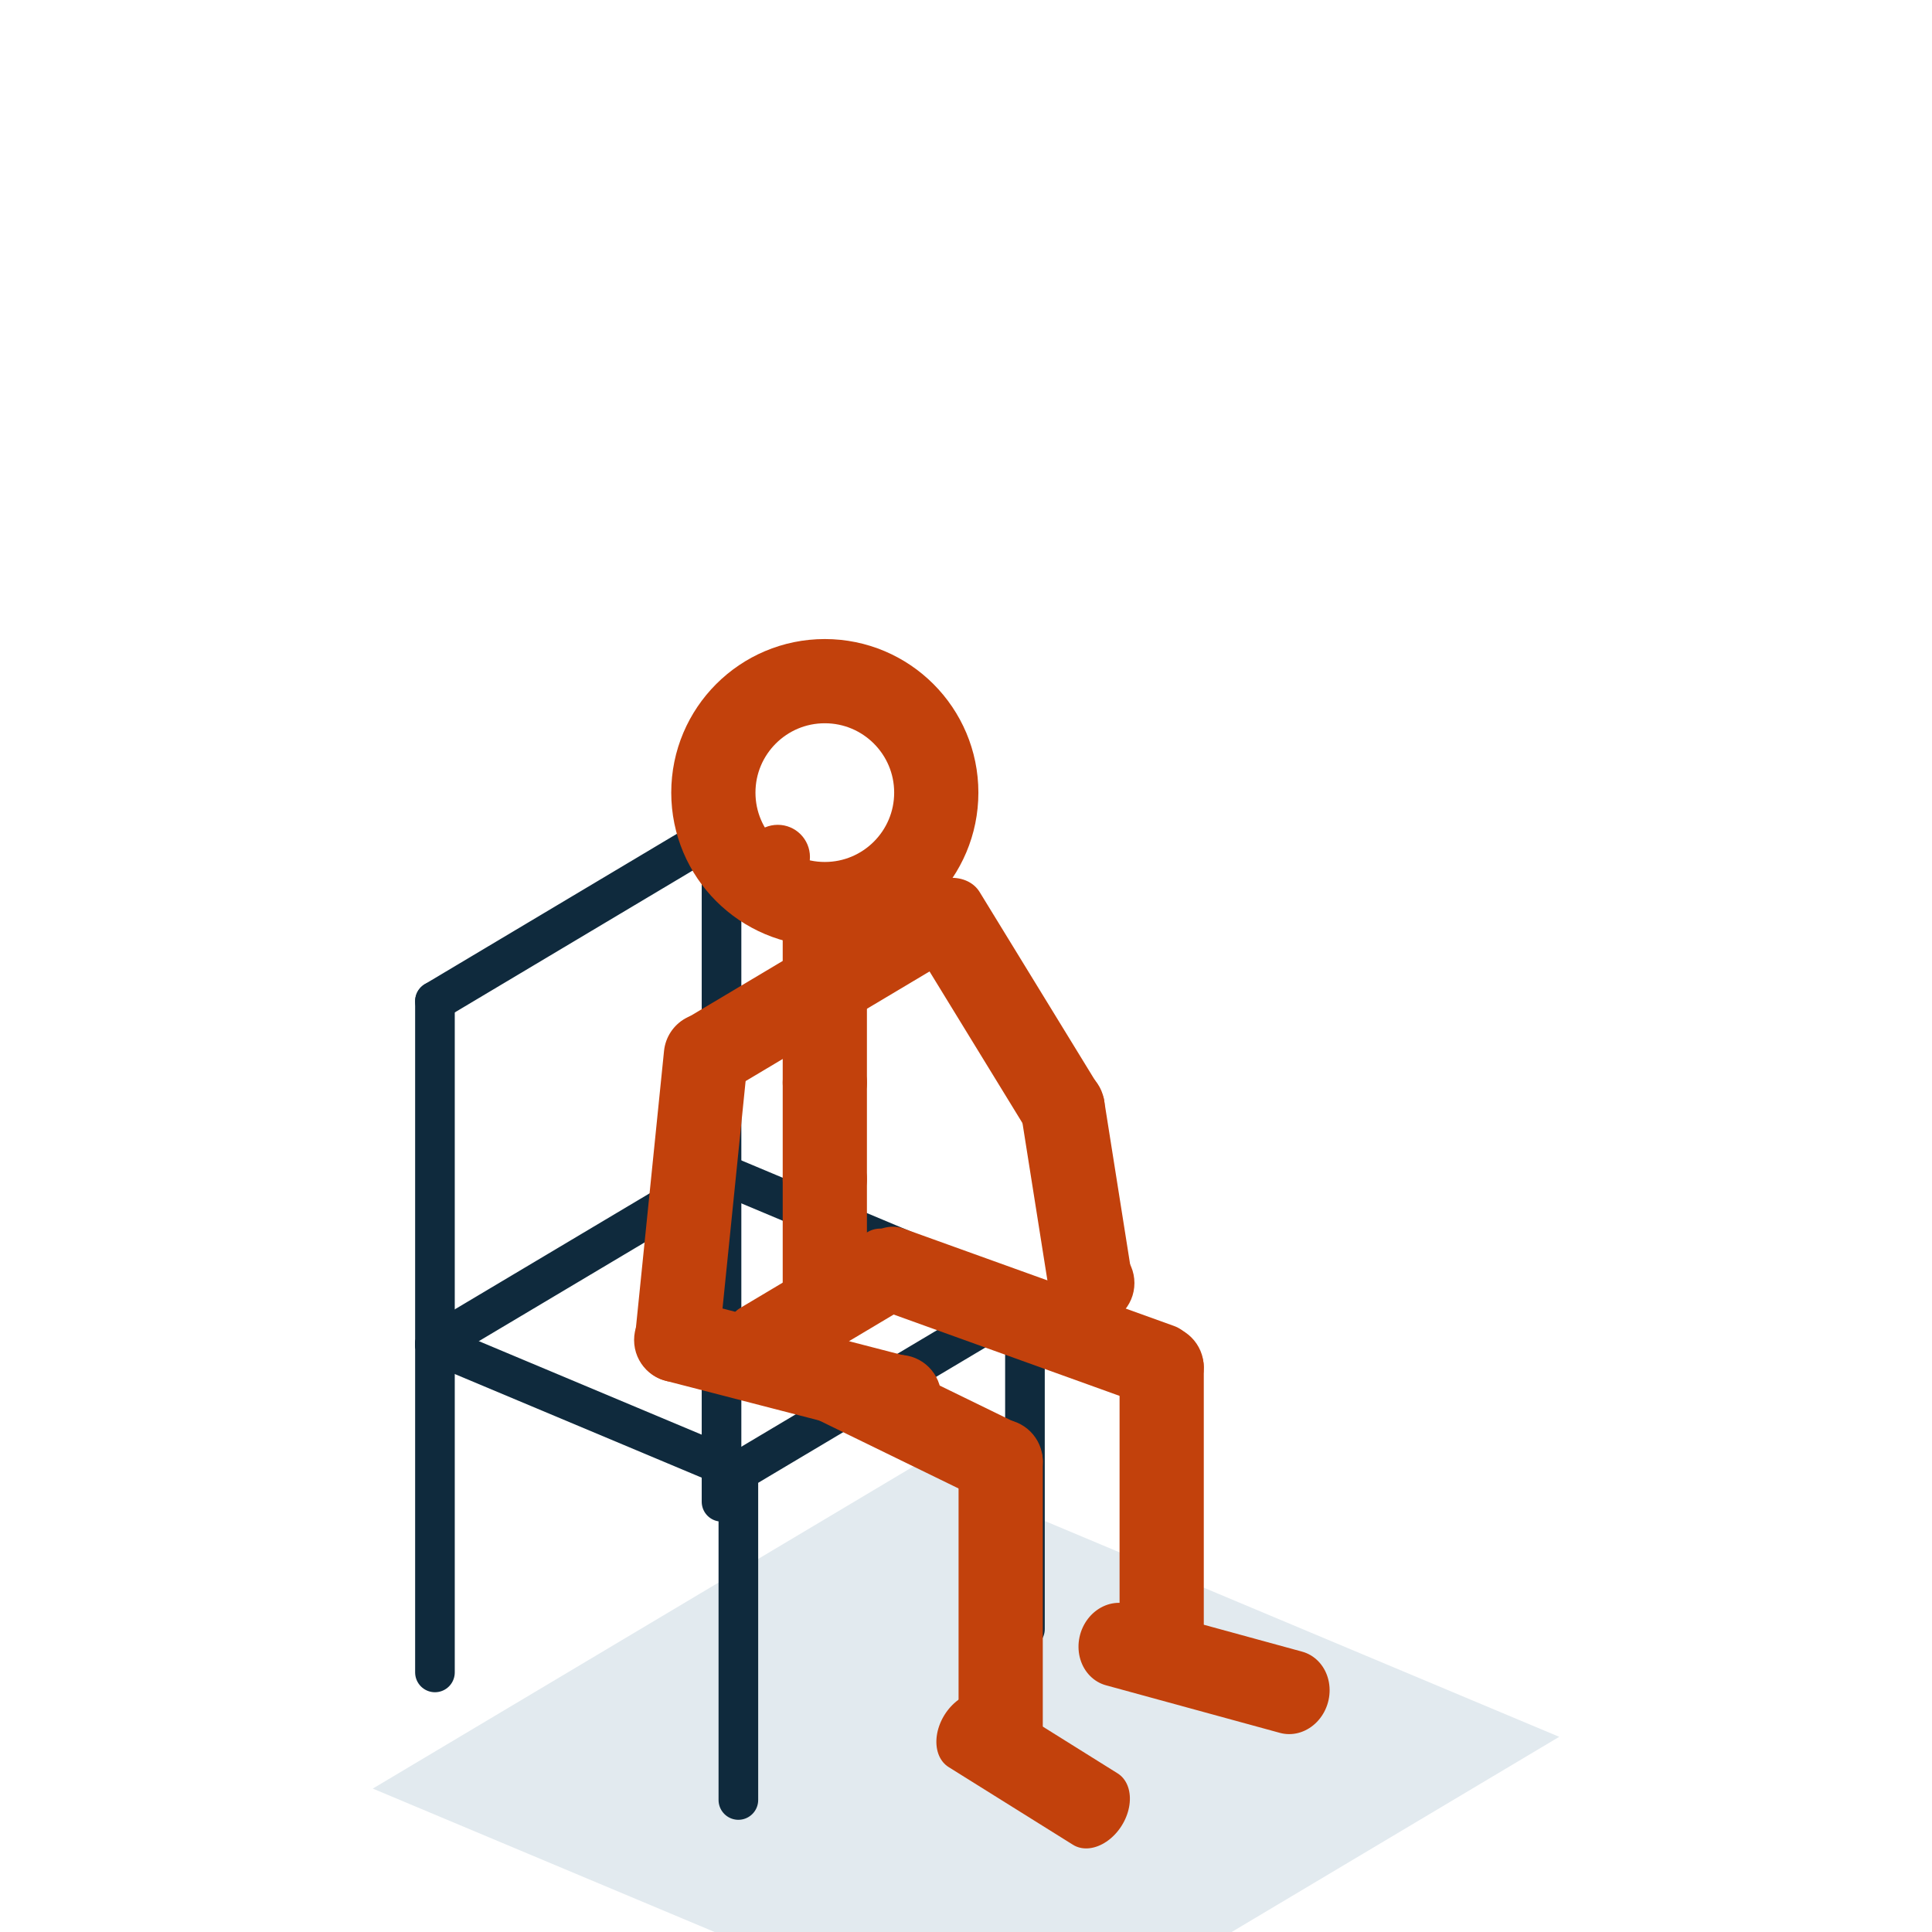
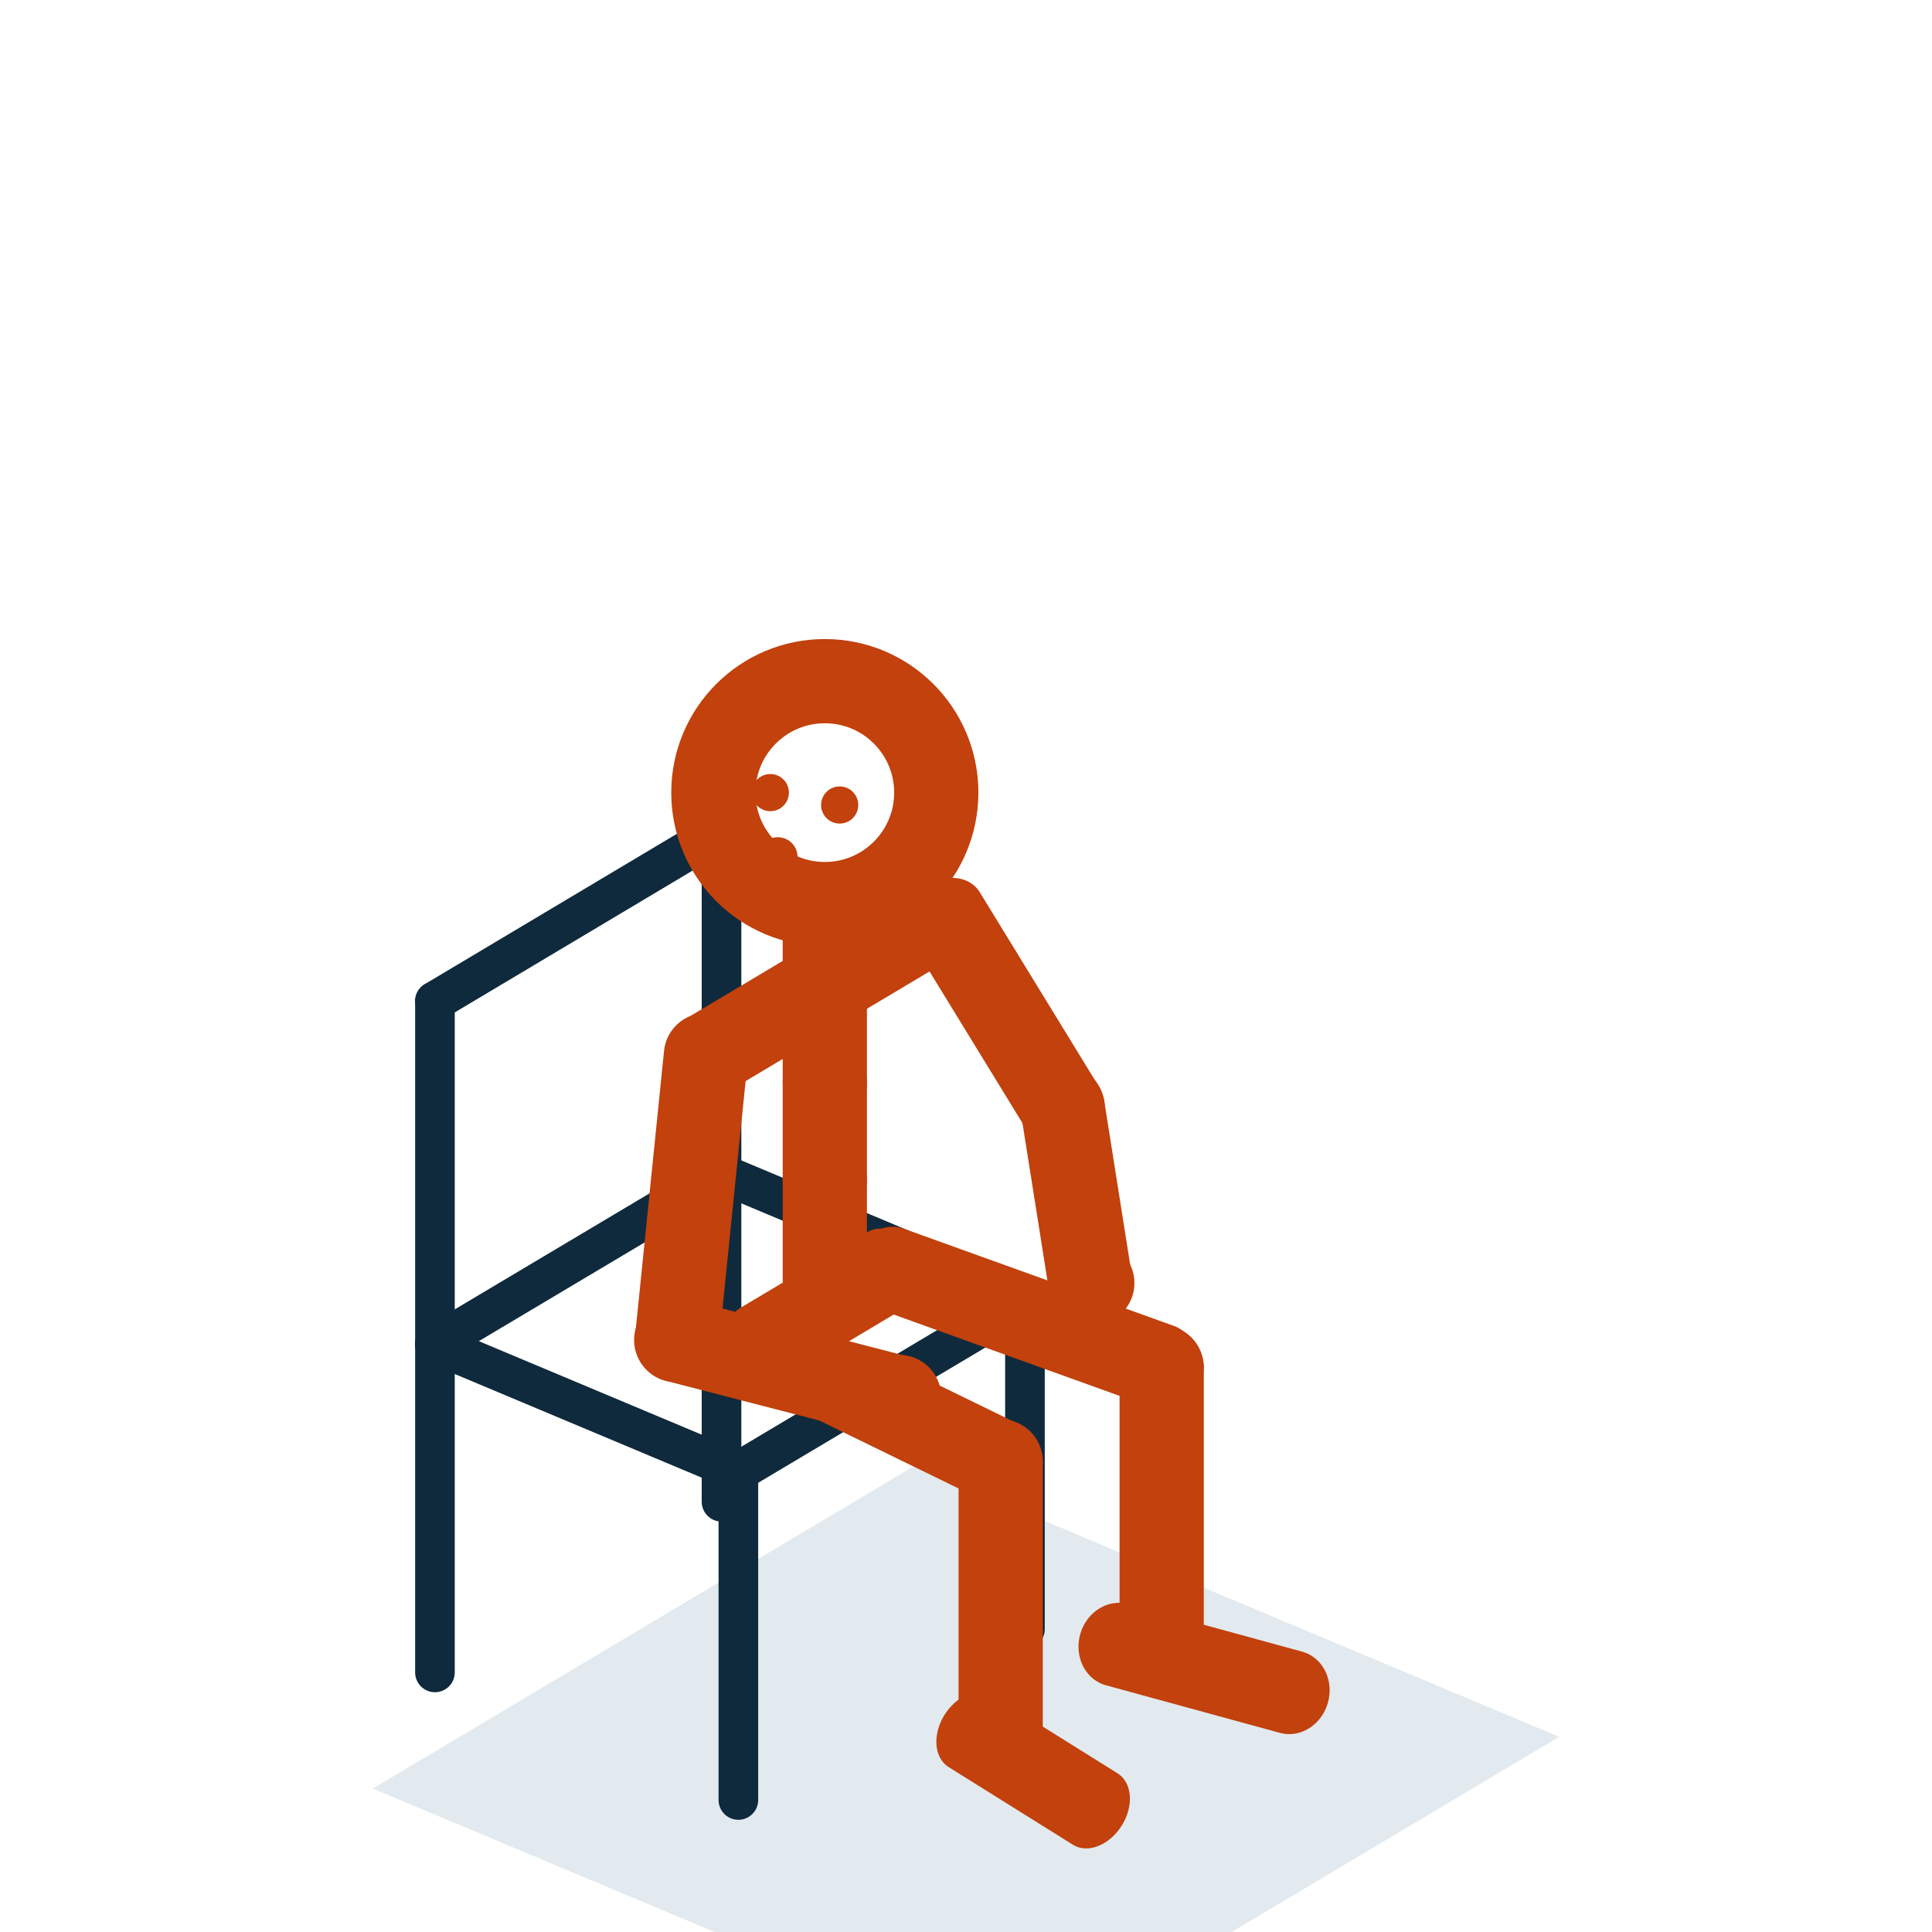
<svg xmlns="http://www.w3.org/2000/svg" class="ex ex-rotacion-cervical-iso" width="64" height="64" viewBox="-7 -15 78 78" fill="none" stroke="#C2410C" stroke-width="3.4" stroke-linecap="round" stroke-linejoin="round" role="img" aria-label="Rotación cervical — vista isométrica">
  <style>
.ex-rotacion-cervical-iso *{transform-box:view-box;transform-origin:0 0}
.ex-rotacion-cervical-iso .k-elbow-l{transform:translate(35.9px,29.7px)}
.ex-rotacion-cervical-iso .k-foot-l{transform:translate(38.1px,51.4px) rotate(-74.7deg) scaleY(0.91)}
.ex-rotacion-cervical-iso .k-fore-l{transform:translate(35.9px,29.7px) rotate(-9deg) scaleY(0.75)}
.ex-rotacion-cervical-iso .k-upper-l{transform:translate(31.1px,21.9px) rotate(-31.5deg) scaleY(0.8)}
.ex-rotacion-cervical-iso .k-pelvis{transform:translate(28.9px,36.2px) rotate(59.2deg) scaleY(0.75)}
.ex-rotacion-cervical-iso .k-thigh-l{transform:translate(28.9px,36.2px) rotate(-70.2deg) scaleY(0.86)}
.ex-rotacion-cervical-iso .k-shin-l{transform:translate(39.9px,40.2px) rotate(0deg) scaleY(0.87)}
.ex-rotacion-cervical-iso .k-spine0{transform:translate(26.3px,32.6px) rotate(0deg) scaleY(0.87)}
.ex-rotacion-cervical-iso .k-hand-l{transform:translate(37.1px,36.8px)}
.ex-rotacion-cervical-iso .k-spine1{transform:translate(26.3px,28.7px) rotate(0deg) scaleY(0.87)}
.ex-rotacion-cervical-iso .k-knee-l{transform:translate(39.9px,40.2px)}
.ex-rotacion-cervical-iso .k-foot-r{transform:translate(32.2px,54.9px) rotate(-58deg) scaleY(0.74)}
.ex-rotacion-cervical-iso .k-spine2{transform:translate(26.3px,24.8px) rotate(0deg) scaleY(0.87)}
.ex-rotacion-cervical-iso .k-thigh-r{transform:translate(23.7px,39.3px) rotate(-64deg) scaleY(0.8)}
.ex-rotacion-cervical-iso .k-shin-r{transform:translate(33.4px,44px) rotate(0deg) scaleY(0.87)}
.ex-rotacion-cervical-iso .k-shoulders{transform:translate(31.1px,21.9px) rotate(59.2deg) scaleY(0.75)}
.ex-rotacion-cervical-iso .k-neck{transform:translate(26.3px,21.3px) rotate(0deg) scaleY(0.87)}
.ex-rotacion-cervical-iso .k-hand-r{transform:translate(29.3px,41.4px)}
.ex-rotacion-cervical-iso .k-fore-r{transform:translate(20.3px,39.1px) rotate(-75.5deg) scaleY(0.98)}
.ex-rotacion-cervical-iso .k-knee-r{transform:translate(33.4px,44px)}
.ex-rotacion-cervical-iso .k-elbow-r{transform:translate(20.3px,39.1px)}
.ex-rotacion-cervical-iso .k-upper-r{transform:translate(21.5px,27.6px) rotate(5.8deg)}
.ex-rotacion-cervical-iso .k-head{transform:translate(26.3px,17px)}
+ .ex-rotacion-cervical-iso .k-eyeL{transform:translate(26.9px,17.5px);animation:rotacion-cervical-iso-eyeL 7s linear infinite}
+ @keyframes rotacion-cervical-iso-eyeL{0%{transform:translate(29px,16.4px)}7.14%{transform:translate(29px,16.4px)}8.57%{transform:translate(29px,16.5px)}10%{transform:translate(28.9px,16.7px)}11.43%{transform:translate(28.6px,16.9px)}12.86%{transform:translate(28.3px,17.1px)}14.29%{transform:translate(28px,17.3px)}15.71%{transform:translate(27.6px,17.4px)}17.14%{transform:translate(27.3px,17.5px)}18.57%{transform:translate(27px,17.5px)}20%{transform:translate(26.9px,17.5px)}34.29%{transform:translate(26.9px,17.5px)}35.71%{transform:translate(27px,17.5px)}37.14%{transform:translate(27.3px,17.5px)}38.57%{transform:translate(27.6px,17.4px)}40%{transform:translate(28px,17.3px)}41.43%{transform:translate(28.3px,17.1px)}42.86%{transform:translate(28.6px,16.9px)}44.29%{transform:translate(28.9px,16.7px)}45.71%{transform:translate(29px,16.5px)}47.14%{transform:translate(29px,16.4px)}54.29%{transform:translate(29px,16.4px)}55.71%{transform:translate(29px,16.3px)}57.14%{transform:translate(29px,16.3px)}58.57%{transform:translate(29px,16.2px)}60%{transform:translate(29px,16px)}61.43%{transform:translate(28.9px,15.8px)}62.86%{transform:translate(28.7px,15.5px)}64.29%{transform:translate(28.4px,15.3px)}65.71%{transform:translate(28.1px,15.2px)}67.14%{transform:translate(27.8px,15.1px)}68.57%{transform:translate(27.6px,15px)}70%{transform:translate(27.6px,15px)}71.43%{transform:translate(27.5px,15px)}82.86%{transform:translate(27.5px,15px)}84.29%{transform:translate(27.6px,15px)}85.71%{transform:translate(27.6px,15px)}87.14%{transform:translate(27.8px,15.1px)}88.57%{transform:translate(28.1px,15.2px)}90%{transform:translate(28.4px,15.3px)}91.43%{transform:translate(28.7px,15.5px)}92.86%{transform:translate(28.9px,15.8px)}94.29%{transform:translate(29px,16px)}95.71%{transform:translate(29px,16.2px)}97.14%{transform:translate(29px,16.3px)}98.57%{transform:translate(29px,16.3px)}100%{transform:translate(29px,16.4px)}}
+ .ex-rotacion-cervical-iso .k-eyeR{transform:translate(24.1px,17px);animation:rotacion-cervical-iso-eyeR 7s linear infinite}
+ @keyframes rotacion-cervical-iso-eyeR{0%{transform:translate(27.1px,17.5px)}5.71%{transform:translate(27.1px,17.5px)}7.14%{transform:translate(27px,17.5px)}8.57%{transform:translate(26.8px,17.5px)}10%{transform:translate(26.4px,17.6px)}11.43%{transform:translate(25.9px,17.5px)}12.86%{transform:translate(25.4px,17.5px)}14.29%{transform:translate(25px,17.4px)}15.71%{transform:translate(24.6px,17.3px)}17.14%{transform:translate(24.3px,17.1px)}18.57%{transform:translate(24.2px,17.1px)}20%{transform:translate(24.1px,17px)}34.29%{transform:translate(24.1px,17px)}35.71%{transform:translate(24.2px,17.1px)}37.14%{transform:translate(24.3px,17.1px)}38.57%{transform:translate(24.6px,17.3px)}40%{transform:translate(25px,17.4px)}41.43%{transform:translate(25.4px,17.5px)}42.86%{transform:translate(25.9px,17.5px)}44.29%{transform:translate(26.4px,17.6px)}45.71%{transform:translate(26.8px,17.5px)}47.14%{transform:translate(27px,17.5px)}48.57%{transform:translate(27.1px,17.5px)}55.71%{transform:translate(27.1px,17.5px)}57.14%{transform:translate(27.2px,17.5px)}58.57%{transform:translate(27.4px,17.4px)}60%{transform:translate(27.7px,17.4px)}61.43%{transform:translate(28.1px,17.2px)}62.86%{transform:translate(28.5px,17px)}64.29%{transform:translate(28.7px,16.8px)}65.71%{transform:translate(28.9px,16.6px)}67.14%{transform:translate(29px,16.4px)}68.57%{transform:translate(29px,16.3px)}85.71%{transform:translate(29px,16.3px)}87.14%{transform:translate(29px,16.4px)}88.57%{transform:translate(28.9px,16.6px)}90%{transform:translate(28.7px,16.8px)}91.43%{transform:translate(28.5px,17px)}92.86%{transform:translate(28.1px,17.2px)}94.29%{transform:translate(27.7px,17.4px)}95.71%{transform:translate(27.4px,17.4px)}97.14%{transform:translate(27.2px,17.5px)}98.57%{transform:translate(27.1px,17.5px)}100%{transform:translate(27.1px,17.5px)}}
.ex-rotacion-cervical-iso .k-face{transform:translate(24.4px,19.6px);animation:rotacion-cervical-iso-face 7s linear infinite}
@keyframes rotacion-cervical-iso-face{0%{transform:translate(30.6px,18.8px)}5.71%{transform:translate(30.6px,18.8px)}7.14%{transform:translate(30.4px,18.9px)}8.57%{transform:translate(30.1px,19px)}10%{transform:translate(29.5px,19.3px)}11.43%{transform:translate(28.7px,19.5px)}12.86%{transform:translate(27.7px,19.7px)}14.29%{transform:translate(26.7px,19.8px)}15.71%{transform:translate(25.8px,19.8px)}17.14%{transform:translate(25.1px,19.7px)}18.57%{transform:translate(24.6px,19.6px)}20%{transform:translate(24.4px,19.6px)}34.29%{transform:translate(24.4px,19.6px)}35.71%{transform:translate(24.6px,19.6px)}37.14%{transform:translate(25.1px,19.7px)}38.57%{transform:translate(25.8px,19.8px)}40%{transform:translate(26.7px,19.8px)}41.43%{transform:translate(27.7px,19.7px)}42.86%{transform:translate(28.7px,19.5px)}44.29%{transform:translate(29.5px,19.3px)}45.71%{transform:translate(30.1px,19px)}47.14%{transform:translate(30.4px,18.9px)}48.57%{transform:translate(30.6px,18.8px)}55.71%{transform:translate(30.6px,18.8px)}57.14%{transform:translate(30.7px,18.7px)}58.57%{transform:translate(31px,18.5px)}60%{transform:translate(31.4px,18.2px)}61.43%{transform:translate(31.7px,17.7px)}62.86%{transform:translate(31.9px,17.2px)}64.29%{transform:translate(31.9px,16.7px)}65.71%{transform:translate(31.7px,16.2px)}67.14%{transform:translate(31.5px,15.9px)}68.57%{transform:translate(31.3px,15.7px)}70%{transform:translate(31.2px,15.6px)}71.43%{transform:translate(31.1px,15.6px)}82.86%{transform:translate(31.1px,15.6px)}84.29%{transform:translate(31.2px,15.6px)}85.71%{transform:translate(31.3px,15.7px)}87.14%{transform:translate(31.5px,15.9px)}88.57%{transform:translate(31.7px,16.2px)}90%{transform:translate(31.9px,16.7px)}91.43%{transform:translate(31.9px,17.2px)}92.86%{transform:translate(31.7px,17.7px)}94.29%{transform:translate(31.4px,18.2px)}95.71%{transform:translate(31px,18.5px)}97.14%{transform:translate(30.7px,18.7px)}98.57%{transform:translate(30.6px,18.8px)}100%{transform:translate(30.6px,18.8px)}}
@media (prefers-reduced-motion: reduce){.ex-rotacion-cervical-iso *{animation:none !important}}
</style>
  <polygon points="29.9,44.19 55.95,55.12 34.1,68.14 8.05,57.21" fill="#E2EAEF" stroke="none" />
  <line x1="22.13" y1="32.38" x2="22.13" y2="45.63" stroke="#0F2A3D" stroke-width="1.6" />
  <line x1="22.13" y1="32.38" x2="22.13" y2="18.52" stroke="#0F2A3D" stroke-width="1.6" />
  <line x1="22.13" y1="32.38" x2="34.38" y2="37.52" stroke="#0F2A3D" stroke-width="1.6" />
  <line x1="34.38" y1="37.52" x2="34.38" y2="50.77" stroke="#0F2A3D" stroke-width="1.6" />
  <line x1="22.13" y1="32.38" x2="10.56" y2="39.27" stroke="#0F2A3D" stroke-width="1.6" />
  <line x1="10.56" y1="39.27" x2="10.56" y2="52.52" stroke="#0F2A3D" stroke-width="1.6" />
  <line x1="22.13" y1="18.52" x2="10.56" y2="25.42" stroke="#0F2A3D" stroke-width="1.6" />
  <line x1="34.38" y1="37.52" x2="22.81" y2="44.41" stroke="#0F2A3D" stroke-width="1.6" />
  <line x1="10.56" y1="39.27" x2="10.56" y2="25.42" stroke="#0F2A3D" stroke-width="1.6" />
  <line x1="10.56" y1="39.27" x2="22.81" y2="44.41" stroke="#0F2A3D" stroke-width="1.6" />
  <line x1="22.81" y1="44.41" x2="22.81" y2="57.67" stroke="#0F2A3D" stroke-width="1.6" />
  <circle class="k-elbow-l" r="1.7" fill="#C2410C" stroke="none" />
  <line class="k-foot-l" x1="0" y1="0" x2="0" y2="8" />
  <line class="k-fore-l" x1="0" y1="0" x2="0" y2="9.5" />
  <line class="k-upper-l" x1="0" y1="0" x2="0" y2="11.5" />
  <line class="k-pelvis" x1="0" y1="0" x2="0" y2="8" />
  <line class="k-thigh-l" x1="0" y1="0" x2="0" y2="13.5" />
  <line class="k-shin-l" x1="0" y1="0" x2="0" y2="13.5" />
  <line class="k-spine0" x1="0" y1="0" x2="0" y2="6" />
  <circle class="k-hand-l" r="1.7" fill="#C2410C" stroke="none" />
  <line class="k-spine1" x1="0" y1="0" x2="0" y2="4.5" />
  <circle class="k-knee-l" r="1.7" fill="#C2410C" stroke="none" />
  <line class="k-foot-r" x1="0" y1="0" x2="0" y2="8" />
  <line class="k-spine2" x1="0" y1="0" x2="0" y2="4.5" />
  <line class="k-thigh-r" x1="0" y1="0" x2="0" y2="13.5" />
  <line class="k-shin-r" x1="0" y1="0" x2="0" y2="13.5" />
  <line class="k-shoulders" x1="0" y1="0" x2="0" y2="15" />
  <line class="k-neck" x1="0" y1="0" x2="0" y2="4" />
  <circle class="k-hand-r" r="1.7" fill="#C2410C" stroke="none" />
  <line class="k-fore-r" x1="0" y1="0" x2="0" y2="9.5" />
  <circle class="k-knee-r" r="1.7" fill="#C2410C" stroke="none" />
  <circle class="k-elbow-r" r="1.7" fill="#C2410C" stroke="none" />
  <line class="k-upper-r" x1="0" y1="0" x2="0" y2="11.5" />
  <circle class="k-head" r="4.5" />
-   <circle class="k-face" r="1.3" fill="#C2410C" stroke="none" />
+   <circle class="k-eyeL" r="0.75" fill="#C2410C" stroke="none" />
+   <circle class="k-eyeR" r="0.75" fill="#C2410C" stroke="none" />
+   <circle class="k-face" r="0.8" fill="#C2410C" stroke="none" />
</svg>
